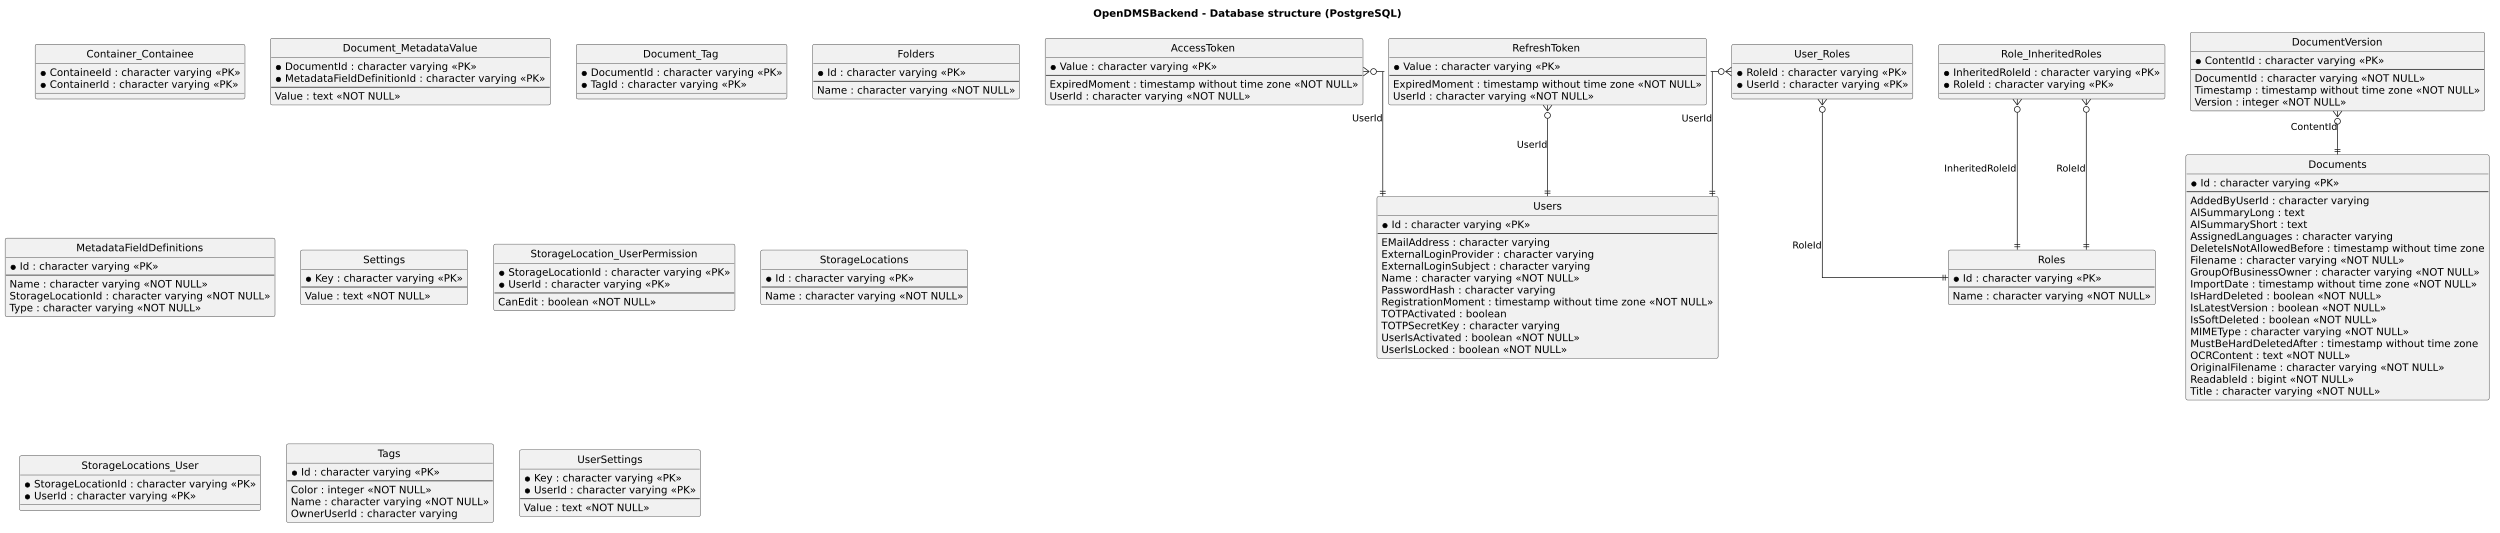
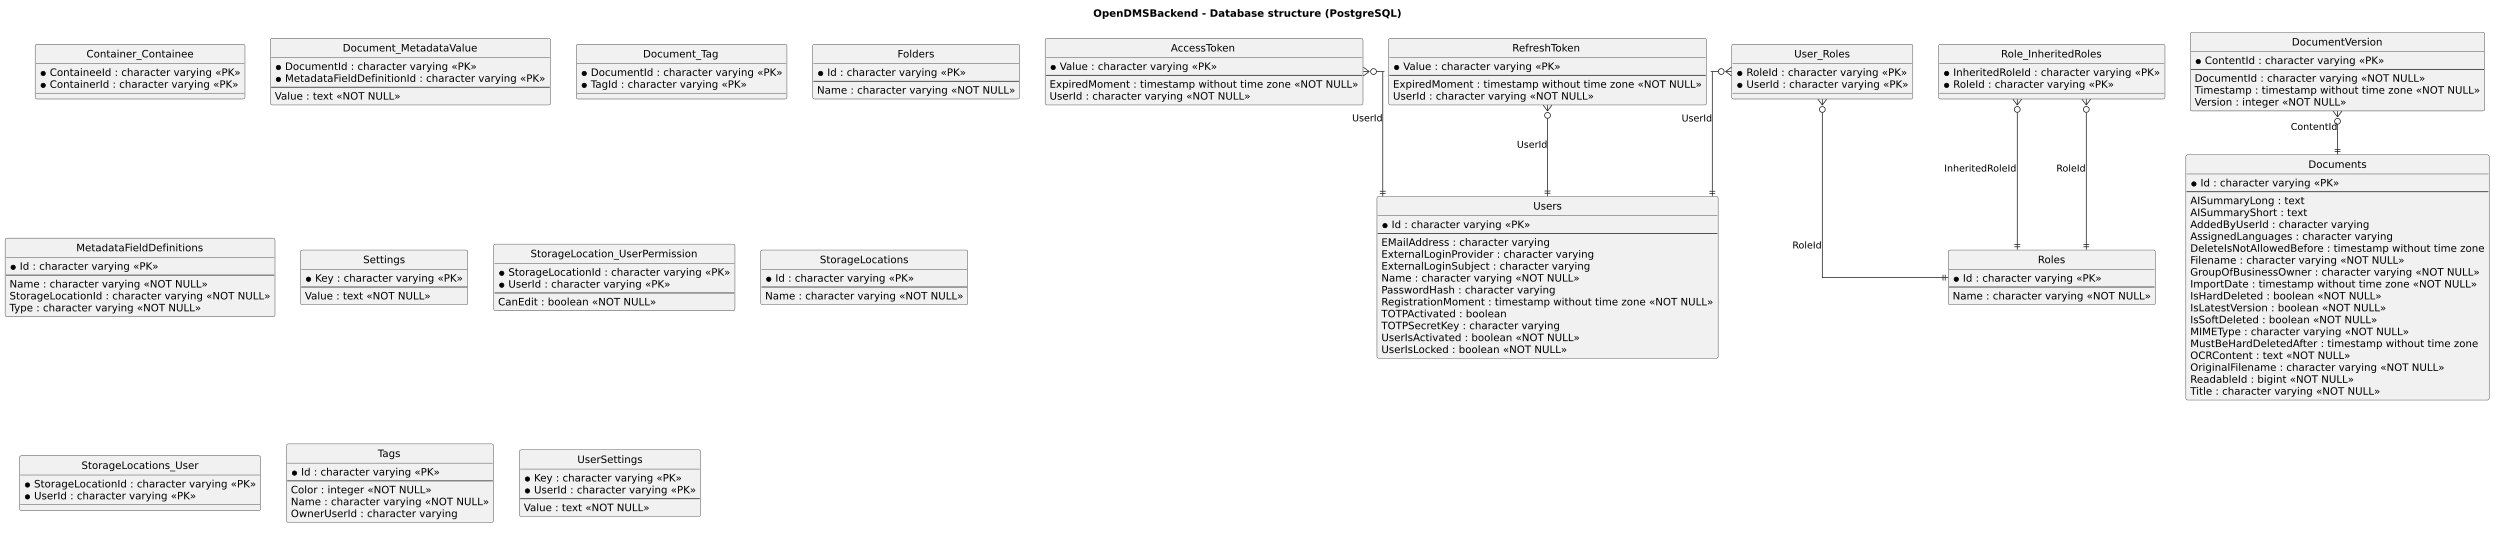
<svg xmlns="http://www.w3.org/2000/svg" version="1.1" data-diagram-type="CLASS" style="width:3421px;height:729px;background:#FFFFFF;" width="3421px" height="729px" viewBox="0 0 3421 729" zoomAndPan="magnify" preserveAspectRatio="none" contentStyleType="text/css">
  <defs />
  <g font-family="sans-serif" lengthAdjust="spacing">
    <g class="title" data-source-line="1">
      <text x="1495.926" y="22.995" fill="#000" font-size="14" textLength="422.324" font-weight="700" font-family="DejaVu Sans">OpenDMSBackend - Database structure (PostgreSQL)</text>
    </g>
    <g class="entity" data-qualified-name="AccessToken" id="ent0001" data-source-line="5">
      <rect x="1430.17" y="52.447" width="434.96" height="91.188" fill="#F1F1F1" style="stroke:#181818;stroke-width:0.5;" rx="2.5" ry="2.5" />
      <text x="1602.208" y="70.442" fill="#000" font-size="14" textLength="90.884" font-family="DejaVu Sans">AccessToken</text>
      <line x1="1431.17" y1="78.744" x2="1864.13" y2="78.744" style="stroke:#181818;stroke-width:0.5;" />
      <g data-visibility-modifier="IE_MANDATORY">
        <ellipse cx="1441.17" cy="92.392" rx="3" ry="3" fill="#000" style="stroke:#000;stroke-width:1;" />
      </g>
      <text x="1450.17" y="95.739" fill="#000" font-size="14" textLength="216.398" font-family="DejaVu Sans">Value : character varying «PK»</text>
      <line x1="1431.17" y1="103.041" x2="1864.13" y2="103.041" style="stroke:#181818;stroke-width:1;" />
      <text x="1436.17" y="120.036" fill="#000" font-size="14" textLength="422.96" font-family="DejaVu Sans">ExpiredMoment : timestamp without time zone «NOT NULL»</text>
      <text x="1436.17" y="136.333" fill="#000" font-size="14" textLength="274.982" font-family="DejaVu Sans">UserId : character varying «NOT NULL»</text>
    </g>
    <g class="entity" data-qualified-name="Container_Containee" id="ent0002" data-source-line="12">
      <rect x="48.08" y="60.597" width="287.153" height="74.891" fill="#F1F1F1" style="stroke:#181818;stroke-width:0.5;" rx="2.5" ry="2.5" />
      <text x="118.314" y="78.592" fill="#000" font-size="14" textLength="146.686" font-family="DejaVu Sans">Container_Containee</text>
      <line x1="49.08" y1="86.894" x2="334.233" y2="86.894" style="stroke:#181818;stroke-width:0.5;" />
      <g data-visibility-modifier="IE_MANDATORY">
        <ellipse cx="59.08" cy="100.542" rx="3" ry="3" fill="#000" style="stroke:#000;stroke-width:1;" />
      </g>
      <text x="68.08" y="103.889" fill="#000" font-size="14" textLength="261.153" font-family="DejaVu Sans">ContaineeId : character varying «PK»</text>
      <g data-visibility-modifier="IE_MANDATORY">
        <ellipse cx="59.08" cy="116.839" rx="3" ry="3" fill="#000" style="stroke:#000;stroke-width:1;" />
      </g>
      <text x="68.08" y="120.186" fill="#000" font-size="14" textLength="258.296" font-family="DejaVu Sans">ContainerId : character varying «PK»</text>
      <line x1="49.08" y1="127.488" x2="334.233" y2="127.488" style="stroke:#181818;stroke-width:0.5;" />
    </g>
-     <g class="entity" data-qualified-name="Document_MetadataValue" id="ent0003" data-source-line="17">
+     <g class="entity" data-qualified-name="DocumentVersion" id="ent0003" data-source-line="17">
+       <rect x="2997.09" y="44.297" width="403.118" height="107.484" fill="#F1F1F1" style="stroke:#181818;stroke-width:0.5;" rx="2.5" ry="2.5" />
+       <text x="3136.1" y="62.292" fill="#000" font-size="14" textLength="125.098" font-family="DejaVu Sans">DocumentVersion</text>
+       <line x1="2998.09" y1="70.594" x2="3399.208" y2="70.594" style="stroke:#181818;stroke-width:0.5;" />
+       <g data-visibility-modifier="IE_MANDATORY">
+         <ellipse cx="3008.09" cy="84.242" rx="3" ry="3" fill="#000" style="stroke:#000;stroke-width:1;" />
+       </g>
+       <text x="3017.09" y="87.589" fill="#000" font-size="14" textLength="245.561" font-family="DejaVu Sans">ContentId : character varying «PK»</text>
+       <line x1="2998.09" y1="94.891" x2="3399.208" y2="94.891" style="stroke:#181818;stroke-width:1;" />
+       <text x="3003.09" y="111.886" fill="#000" font-size="14" textLength="315.602" font-family="DejaVu Sans">DocumentId : character varying «NOT NULL»</text>
+       <text x="3003.09" y="128.183" fill="#000" font-size="14" textLength="391.118" font-family="DejaVu Sans">Timestamp : timestamp without time zone «NOT NULL»</text>
+       <text x="3003.09" y="144.479" fill="#000" font-size="14" textLength="208.701" font-family="DejaVu Sans">Version : integer «NOT NULL»</text>
+     </g>
+     <g class="entity" data-qualified-name="Document_MetadataValue" id="ent0004" data-source-line="25">
      <rect x="370" y="52.447" width="383.301" height="91.188" fill="#F1F1F1" style="stroke:#181818;stroke-width:0.5;" rx="2.5" ry="2.5" />
      <text x="468.972" y="70.442" fill="#000" font-size="14" textLength="185.356" font-family="DejaVu Sans">Document_MetadataValue</text>
      <line x1="371" y1="78.744" x2="752.301" y2="78.744" style="stroke:#181818;stroke-width:0.5;" />
      <g data-visibility-modifier="IE_MANDATORY">
        <ellipse cx="381" cy="92.392" rx="3" ry="3" fill="#000" style="stroke:#000;stroke-width:1;" />
      </g>
      <text x="390" y="95.739" fill="#000" font-size="14" textLength="262.411" font-family="DejaVu Sans">DocumentId : character varying «PK»</text>
      <g data-visibility-modifier="IE_MANDATORY">
        <ellipse cx="381" cy="108.689" rx="3" ry="3" fill="#000" style="stroke:#000;stroke-width:1;" />
      </g>
      <text x="390" y="112.036" fill="#000" font-size="14" textLength="357.301" font-family="DejaVu Sans">MetadataFieldDefinitionId : character varying «PK»</text>
      <line x1="371" y1="119.337" x2="752.301" y2="119.337" style="stroke:#181818;stroke-width:1;" />
      <text x="376" y="136.333" fill="#000" font-size="14" textLength="173.421" font-family="DejaVu Sans">Value : text «NOT NULL»</text>
    </g>
-     <g class="entity" data-qualified-name="Document_Tag" id="ent0004" data-source-line="24">
+     <g class="entity" data-qualified-name="Document_Tag" id="ent0005" data-source-line="32">
      <rect x="788.45" y="60.597" width="288.411" height="74.891" fill="#F1F1F1" style="stroke:#181818;stroke-width:0.5;" rx="2.5" ry="2.5" />
      <text x="879.882" y="78.592" fill="#000" font-size="14" textLength="105.547" font-family="DejaVu Sans">Document_Tag</text>
      <line x1="789.45" y1="86.894" x2="1075.861" y2="86.894" style="stroke:#181818;stroke-width:0.5;" />
      <g data-visibility-modifier="IE_MANDATORY">
        <ellipse cx="799.45" cy="100.542" rx="3" ry="3" fill="#000" style="stroke:#000;stroke-width:1;" />
      </g>
      <text x="808.45" y="103.889" fill="#000" font-size="14" textLength="262.411" font-family="DejaVu Sans">DocumentId : character varying «PK»</text>
      <g data-visibility-modifier="IE_MANDATORY">
        <ellipse cx="799.45" cy="116.839" rx="3" ry="3" fill="#000" style="stroke:#000;stroke-width:1;" />
      </g>
      <text x="808.45" y="120.186" fill="#000" font-size="14" textLength="215.899" font-family="DejaVu Sans">TagId : character varying «PK»</text>
      <line x1="789.45" y1="127.488" x2="1075.861" y2="127.488" style="stroke:#181818;stroke-width:0.5;" />
    </g>
-     <g class="entity" data-qualified-name="Documents" id="ent0005" data-source-line="29">
+     <g class="entity" data-qualified-name="Documents" id="ent0006" data-source-line="37">
      <rect x="2991.13" y="211.777" width="415.047" height="335.641" fill="#F1F1F1" style="stroke:#181818;stroke-width:0.5;" rx="2.5" ry="2.5" />
      <text x="3158.742" y="229.772" fill="#000" font-size="14" textLength="79.823" font-family="DejaVu Sans">Documents</text>
      <line x1="2992.13" y1="238.074" x2="3405.177" y2="238.074" style="stroke:#181818;stroke-width:0.5;" />
      <g data-visibility-modifier="IE_MANDATORY">
        <ellipse cx="3002.13" cy="251.722" rx="3" ry="3" fill="#000" style="stroke:#000;stroke-width:1;" />
      </g>
      <text x="3011.13" y="255.069" fill="#000" font-size="14" textLength="189.882" font-family="DejaVu Sans">Id : character varying «PK»</text>
      <line x1="2992.13" y1="262.371" x2="3405.177" y2="262.371" style="stroke:#181818;stroke-width:1;" />
-       <text x="2997.13" y="279.366" fill="#000" font-size="14" textLength="245.328" font-family="DejaVu Sans">AddedByUserId : character varying</text>
-       <text x="2997.13" y="295.663" fill="#000" font-size="14" textLength="156.98" font-family="DejaVu Sans">AISummaryLong : text</text>
-       <text x="2997.13" y="311.959" fill="#000" font-size="14" textLength="160.426" font-family="DejaVu Sans">AISummaryShort : text</text>
+       <text x="2997.13" y="279.366" fill="#000" font-size="14" textLength="156.98" font-family="DejaVu Sans">AISummaryLong : text</text>
+       <text x="2997.13" y="295.663" fill="#000" font-size="14" textLength="160.426" font-family="DejaVu Sans">AISummaryShort : text</text>
+       <text x="2997.13" y="311.959" fill="#000" font-size="14" textLength="245.328" font-family="DejaVu Sans">AddedByUserId : character varying</text>
      <text x="2997.13" y="328.256" fill="#000" font-size="14" textLength="277.361" font-family="DejaVu Sans">AssignedLanguages : character varying</text>
      <text x="2997.13" y="344.553" fill="#000" font-size="14" textLength="403.047" font-family="DejaVu Sans">DeleteIsNotAllowedBefore : timestamp without time zone</text>
      <text x="2997.13" y="360.85" fill="#000" font-size="14" textLength="294.205" font-family="DejaVu Sans">Filename : character varying «NOT NULL»</text>
      <text x="2997.13" y="377.147" fill="#000" font-size="14" textLength="396.382" font-family="DejaVu Sans">GroupOfBusinessOwner : character varying «NOT NULL»</text>
      <text x="2997.13" y="393.444" fill="#000" font-size="14" textLength="392.465" font-family="DejaVu Sans">ImportDate : timestamp without time zone «NOT NULL»</text>
      <text x="2997.13" y="409.741" fill="#000" font-size="14" textLength="262.042" font-family="DejaVu Sans">IsHardDeleted : boolean «NOT NULL»</text>
      <text x="2997.13" y="426.038" fill="#000" font-size="14" textLength="269.24" font-family="DejaVu Sans">IsLatestVersion : boolean «NOT NULL»</text>
      <text x="2997.13" y="442.334" fill="#000" font-size="14" textLength="256.163" font-family="DejaVu Sans">IsSoftDeleted : boolean «NOT NULL»</text>
      <text x="2997.13" y="458.631" fill="#000" font-size="14" textLength="301.526" font-family="DejaVu Sans">MIMEType : character varying «NOT NULL»</text>
      <text x="2997.13" y="474.928" fill="#000" font-size="14" textLength="395.097" font-family="DejaVu Sans">MustBeHardDeletedAfter : timestamp without time zone</text>
      <text x="2997.13" y="491.225" fill="#000" font-size="14" textLength="220.09" font-family="DejaVu Sans">OCRContent : text «NOT NULL»</text>
      <text x="2997.13" y="507.522" fill="#000" font-size="14" textLength="348.988" font-family="DejaVu Sans">OriginalFilename : character varying «NOT NULL»</text>
      <text x="2997.13" y="523.819" fill="#000" font-size="14" textLength="224.718" font-family="DejaVu Sans">ReadableId : bigint «NOT NULL»</text>
      <text x="2997.13" y="540.116" fill="#000" font-size="14" textLength="260.49" font-family="DejaVu Sans">Title : character varying «NOT NULL»</text>
    </g>
-     <g class="entity" data-qualified-name="DocumentVersion" id="ent0006" data-source-line="51">
-       <rect x="2997.09" y="44.297" width="403.118" height="107.484" fill="#F1F1F1" style="stroke:#181818;stroke-width:0.5;" rx="2.5" ry="2.5" />
-       <text x="3136.1" y="62.292" fill="#000" font-size="14" textLength="125.098" font-family="DejaVu Sans">DocumentVersion</text>
-       <line x1="2998.09" y1="70.594" x2="3399.208" y2="70.594" style="stroke:#181818;stroke-width:0.5;" />
-       <g data-visibility-modifier="IE_MANDATORY">
-         <ellipse cx="3008.09" cy="84.242" rx="3" ry="3" fill="#000" style="stroke:#000;stroke-width:1;" />
-       </g>
-       <text x="3017.09" y="87.589" fill="#000" font-size="14" textLength="245.561" font-family="DejaVu Sans">ContentId : character varying «PK»</text>
-       <line x1="2998.09" y1="94.891" x2="3399.208" y2="94.891" style="stroke:#181818;stroke-width:1;" />
-       <text x="3003.09" y="111.886" fill="#000" font-size="14" textLength="315.602" font-family="DejaVu Sans">DocumentId : character varying «NOT NULL»</text>
-       <text x="3003.09" y="128.183" fill="#000" font-size="14" textLength="391.118" font-family="DejaVu Sans">Timestamp : timestamp without time zone «NOT NULL»</text>
-       <text x="3003.09" y="144.479" fill="#000" font-size="14" textLength="208.701" font-family="DejaVu Sans">Version : integer «NOT NULL»</text>
-     </g>
    <g class="entity" data-qualified-name="Folders" id="ent0007" data-source-line="59">
      <rect x="1111.97" y="60.597" width="283.359" height="74.891" fill="#F1F1F1" style="stroke:#181818;stroke-width:0.5;" rx="2.5" ry="2.5" />
      <text x="1228.121" y="78.592" fill="#000" font-size="14" textLength="51.058" font-family="DejaVu Sans">Folders</text>
      <line x1="1112.97" y1="86.894" x2="1394.329" y2="86.894" style="stroke:#181818;stroke-width:0.5;" />
      <g data-visibility-modifier="IE_MANDATORY">
        <ellipse cx="1122.97" cy="100.542" rx="3" ry="3" fill="#000" style="stroke:#000;stroke-width:1;" />
      </g>
      <text x="1131.97" y="103.889" fill="#000" font-size="14" textLength="189.882" font-family="DejaVu Sans">Id : character varying «PK»</text>
      <line x1="1112.97" y1="111.191" x2="1394.329" y2="111.191" style="stroke:#181818;stroke-width:1;" />
      <text x="1117.97" y="128.186" fill="#000" font-size="14" textLength="271.359" font-family="DejaVu Sans">Name : character varying «NOT NULL»</text>
    </g>
    <g class="entity" data-qualified-name="MetadataFieldDefinitions" id="ent0008" data-source-line="65">
      <rect x="7" y="325.857" width="369.308" height="107.484" fill="#F1F1F1" style="stroke:#181818;stroke-width:0.5;" rx="2.5" ry="2.5" />
      <text x="104.297" y="343.852" fill="#000" font-size="14" textLength="174.713" font-family="DejaVu Sans">MetadataFieldDefinitions</text>
      <line x1="8" y1="352.154" x2="375.308" y2="352.154" style="stroke:#181818;stroke-width:0.5;" />
      <g data-visibility-modifier="IE_MANDATORY">
        <ellipse cx="18" cy="365.802" rx="3" ry="3" fill="#000" style="stroke:#000;stroke-width:1;" />
      </g>
      <text x="27" y="369.149" fill="#000" font-size="14" textLength="189.882" font-family="DejaVu Sans">Id : character varying «PK»</text>
      <line x1="8" y1="376.451" x2="375.308" y2="376.451" style="stroke:#181818;stroke-width:1;" />
      <text x="13" y="393.446" fill="#000" font-size="14" textLength="271.359" font-family="DejaVu Sans">Name : character varying «NOT NULL»</text>
      <text x="13" y="409.743" fill="#000" font-size="14" textLength="357.308" font-family="DejaVu Sans">StorageLocationId : character varying «NOT NULL»</text>
      <text x="13" y="426.039" fill="#000" font-size="14" textLength="264.394" font-family="DejaVu Sans">Type : character varying «NOT NULL»</text>
    </g>
    <g class="entity" data-qualified-name="RefreshToken" id="ent0009" data-source-line="73">
      <rect x="1900.17" y="52.447" width="434.96" height="91.188" fill="#F1F1F1" style="stroke:#181818;stroke-width:0.5;" rx="2.5" ry="2.5" />
      <text x="2069.392" y="70.442" fill="#000" font-size="14" textLength="96.517" font-family="DejaVu Sans">RefreshToken</text>
      <line x1="1901.17" y1="78.744" x2="2334.13" y2="78.744" style="stroke:#181818;stroke-width:0.5;" />
      <g data-visibility-modifier="IE_MANDATORY">
        <ellipse cx="1911.17" cy="92.392" rx="3" ry="3" fill="#000" style="stroke:#000;stroke-width:1;" />
      </g>
      <text x="1920.17" y="95.739" fill="#000" font-size="14" textLength="216.398" font-family="DejaVu Sans">Value : character varying «PK»</text>
      <line x1="1901.17" y1="103.041" x2="2334.13" y2="103.041" style="stroke:#181818;stroke-width:1;" />
      <text x="1906.17" y="120.036" fill="#000" font-size="14" textLength="422.96" font-family="DejaVu Sans">ExpiredMoment : timestamp without time zone «NOT NULL»</text>
      <text x="1906.17" y="136.333" fill="#000" font-size="14" textLength="274.982" font-family="DejaVu Sans">UserId : character varying «NOT NULL»</text>
    </g>
    <g class="entity" data-qualified-name="Role_InheritedRoles" id="ent0010" data-source-line="80">
      <rect x="2652.75" y="60.597" width="309.801" height="74.891" fill="#F1F1F1" style="stroke:#181818;stroke-width:0.5;" rx="2.5" ry="2.5" />
      <text x="2738.146" y="78.592" fill="#000" font-size="14" textLength="139.009" font-family="DejaVu Sans">Role_InheritedRoles</text>
      <line x1="2653.75" y1="86.894" x2="2961.551" y2="86.894" style="stroke:#181818;stroke-width:0.5;" />
      <g data-visibility-modifier="IE_MANDATORY">
        <ellipse cx="2663.75" cy="100.542" rx="3" ry="3" fill="#000" style="stroke:#000;stroke-width:1;" />
      </g>
      <text x="2672.75" y="103.889" fill="#000" font-size="14" textLength="283.801" font-family="DejaVu Sans">InheritedRoleId : character varying «PK»</text>
      <g data-visibility-modifier="IE_MANDATORY">
        <ellipse cx="2663.75" cy="116.839" rx="3" ry="3" fill="#000" style="stroke:#000;stroke-width:1;" />
      </g>
      <text x="2672.75" y="120.186" fill="#000" font-size="14" textLength="220.678" font-family="DejaVu Sans">RoleId : character varying «PK»</text>
      <line x1="2653.75" y1="127.488" x2="2961.551" y2="127.488" style="stroke:#181818;stroke-width:0.5;" />
    </g>
    <g class="entity" data-qualified-name="Roles" id="ent0011" data-source-line="85">
      <rect x="2665.97" y="342.157" width="283.359" height="74.891" fill="#F1F1F1" style="stroke:#181818;stroke-width:0.5;" rx="2.5" ry="2.5" />
      <text x="2788.605" y="360.152" fill="#000" font-size="14" textLength="38.09" font-family="DejaVu Sans">Roles</text>
      <line x1="2666.97" y1="368.454" x2="2948.329" y2="368.454" style="stroke:#181818;stroke-width:0.5;" />
      <g data-visibility-modifier="IE_MANDATORY">
        <ellipse cx="2676.97" cy="382.102" rx="3" ry="3" fill="#000" style="stroke:#000;stroke-width:1;" />
      </g>
      <text x="2685.97" y="385.449" fill="#000" font-size="14" textLength="189.882" font-family="DejaVu Sans">Id : character varying «PK»</text>
      <line x1="2666.97" y1="392.751" x2="2948.329" y2="392.751" style="stroke:#181818;stroke-width:1;" />
      <text x="2671.97" y="409.746" fill="#000" font-size="14" textLength="271.359" font-family="DejaVu Sans">Name : character varying «NOT NULL»</text>
    </g>
    <g class="entity" data-qualified-name="Settings" id="ent0012" data-source-line="91">
      <rect x="411.18" y="342.157" width="228.945" height="74.891" fill="#F1F1F1" style="stroke:#181818;stroke-width:0.5;" rx="2.5" ry="2.5" />
      <text x="496.942" y="360.152" fill="#000" font-size="14" textLength="57.422" font-family="DejaVu Sans">Settings</text>
      <line x1="412.18" y1="368.454" x2="639.125" y2="368.454" style="stroke:#181818;stroke-width:0.5;" />
      <g data-visibility-modifier="IE_MANDATORY">
        <ellipse cx="422.18" cy="382.102" rx="3" ry="3" fill="#000" style="stroke:#000;stroke-width:1;" />
      </g>
      <text x="431.18" y="385.449" fill="#000" font-size="14" textLength="202.945" font-family="DejaVu Sans">Key : character varying «PK»</text>
      <line x1="412.18" y1="392.751" x2="639.125" y2="392.751" style="stroke:#181818;stroke-width:1;" />
      <text x="417.18" y="409.746" fill="#000" font-size="14" textLength="173.421" font-family="DejaVu Sans">Value : text «NOT NULL»</text>
    </g>
    <g class="entity" data-qualified-name="StorageLocation_UserPermission" id="ent0013" data-source-line="97">
      <rect x="675.6" y="334.007" width="330.117" height="91.188" fill="#F1F1F1" style="stroke:#181818;stroke-width:0.5;" rx="2.5" ry="2.5" />
      <text x="725.958" y="352.002" fill="#000" font-size="14" textLength="229.4" font-family="DejaVu Sans">StorageLocation_UserPermission</text>
      <line x1="676.6" y1="360.304" x2="1004.717" y2="360.304" style="stroke:#181818;stroke-width:0.5;" />
      <g data-visibility-modifier="IE_MANDATORY">
        <ellipse cx="686.6" cy="373.952" rx="3" ry="3" fill="#000" style="stroke:#000;stroke-width:1;" />
      </g>
      <text x="695.6" y="377.299" fill="#000" font-size="14" textLength="304.117" font-family="DejaVu Sans">StorageLocationId : character varying «PK»</text>
      <g data-visibility-modifier="IE_MANDATORY">
        <ellipse cx="686.6" cy="390.249" rx="3" ry="3" fill="#000" style="stroke:#000;stroke-width:1;" />
      </g>
      <text x="695.6" y="393.596" fill="#000" font-size="14" textLength="221.792" font-family="DejaVu Sans">UserId : character varying «PK»</text>
      <line x1="676.6" y1="400.898" x2="1004.717" y2="400.898" style="stroke:#181818;stroke-width:1;" />
      <text x="681.6" y="417.893" fill="#000" font-size="14" textLength="216.323" font-family="DejaVu Sans">CanEdit : boolean «NOT NULL»</text>
    </g>
    <g class="entity" data-qualified-name="StorageLocations" id="ent0014" data-source-line="104">
      <rect x="1040.97" y="342.157" width="283.359" height="74.891" fill="#F1F1F1" style="stroke:#181818;stroke-width:0.5;" rx="2.5" ry="2.5" />
      <text x="1121.885" y="360.152" fill="#000" font-size="14" textLength="121.529" font-family="DejaVu Sans">StorageLocations</text>
      <line x1="1041.97" y1="368.454" x2="1323.329" y2="368.454" style="stroke:#181818;stroke-width:0.5;" />
      <g data-visibility-modifier="IE_MANDATORY">
        <ellipse cx="1051.97" cy="382.102" rx="3" ry="3" fill="#000" style="stroke:#000;stroke-width:1;" />
      </g>
      <text x="1060.97" y="385.449" fill="#000" font-size="14" textLength="189.882" font-family="DejaVu Sans">Id : character varying «PK»</text>
      <line x1="1041.97" y1="392.751" x2="1323.329" y2="392.751" style="stroke:#181818;stroke-width:1;" />
      <text x="1046.97" y="409.746" fill="#000" font-size="14" textLength="271.359" font-family="DejaVu Sans">Name : character varying «NOT NULL»</text>
    </g>
    <g class="entity" data-qualified-name="StorageLocations_User" id="ent0015" data-source-line="110">
      <rect x="26.6" y="623.717" width="330.117" height="74.891" fill="#F1F1F1" style="stroke:#181818;stroke-width:0.5;" rx="2.5" ry="2.5" />
      <text x="111.439" y="641.712" fill="#000" font-size="14" textLength="160.439" font-family="DejaVu Sans">StorageLocations_User</text>
      <line x1="27.6" y1="650.014" x2="355.717" y2="650.014" style="stroke:#181818;stroke-width:0.5;" />
      <g data-visibility-modifier="IE_MANDATORY">
        <ellipse cx="37.6" cy="663.662" rx="3" ry="3" fill="#000" style="stroke:#000;stroke-width:1;" />
      </g>
      <text x="46.6" y="667.009" fill="#000" font-size="14" textLength="304.117" font-family="DejaVu Sans">StorageLocationId : character varying «PK»</text>
      <g data-visibility-modifier="IE_MANDATORY">
        <ellipse cx="37.6" cy="679.959" rx="3" ry="3" fill="#000" style="stroke:#000;stroke-width:1;" />
      </g>
      <text x="46.6" y="683.306" fill="#000" font-size="14" textLength="221.792" font-family="DejaVu Sans">UserId : character varying «PK»</text>
      <line x1="27.6" y1="690.608" x2="355.717" y2="690.608" style="stroke:#181818;stroke-width:0.5;" />
    </g>
    <g class="entity" data-qualified-name="Tags" id="ent0016" data-source-line="115">
      <rect x="391.97" y="607.427" width="283.359" height="107.484" fill="#F1F1F1" style="stroke:#181818;stroke-width:0.5;" rx="2.5" ry="2.5" />
      <text x="516.994" y="625.422" fill="#000" font-size="14" textLength="33.312" font-family="DejaVu Sans">Tags</text>
      <line x1="392.97" y1="633.724" x2="674.329" y2="633.724" style="stroke:#181818;stroke-width:0.5;" />
      <g data-visibility-modifier="IE_MANDATORY">
        <ellipse cx="402.97" cy="647.372" rx="3" ry="3" fill="#000" style="stroke:#000;stroke-width:1;" />
      </g>
      <text x="411.97" y="650.719" fill="#000" font-size="14" textLength="189.882" font-family="DejaVu Sans">Id : character varying «PK»</text>
      <line x1="392.97" y1="658.021" x2="674.329" y2="658.021" style="stroke:#181818;stroke-width:1;" />
      <text x="397.97" y="675.016" fill="#000" font-size="14" textLength="192.685" font-family="DejaVu Sans">Color : integer «NOT NULL»</text>
      <text x="397.97" y="691.313" fill="#000" font-size="14" textLength="271.359" font-family="DejaVu Sans">Name : character varying «NOT NULL»</text>
      <text x="397.97" y="707.609" fill="#000" font-size="14" textLength="228.3" font-family="DejaVu Sans">OwnerUserId : character varying</text>
    </g>
-     <g class="entity" data-qualified-name="User_Roles" id="ent0017" data-source-line="123">
+     <g class="entity" data-qualified-name="UserSettings" id="ent0017" data-source-line="123">
+       <rect x="710.76" y="615.567" width="247.792" height="91.188" fill="#F1F1F1" style="stroke:#181818;stroke-width:0.5;" rx="2.5" ry="2.5" />
+       <text x="789.99" y="633.562" fill="#000" font-size="14" textLength="89.332" font-family="DejaVu Sans">UserSettings</text>
+       <line x1="711.76" y1="641.864" x2="957.552" y2="641.864" style="stroke:#181818;stroke-width:0.5;" />
+       <g data-visibility-modifier="IE_MANDATORY">
+         <ellipse cx="721.76" cy="655.512" rx="3" ry="3" fill="#000" style="stroke:#000;stroke-width:1;" />
+       </g>
+       <text x="730.76" y="658.859" fill="#000" font-size="14" textLength="202.945" font-family="DejaVu Sans">Key : character varying «PK»</text>
+       <g data-visibility-modifier="IE_MANDATORY">
+         <ellipse cx="721.76" cy="671.809" rx="3" ry="3" fill="#000" style="stroke:#000;stroke-width:1;" />
+       </g>
+       <text x="730.76" y="675.156" fill="#000" font-size="14" textLength="221.792" font-family="DejaVu Sans">UserId : character varying «PK»</text>
+       <line x1="711.76" y1="682.458" x2="957.552" y2="682.458" style="stroke:#181818;stroke-width:1;" />
+       <text x="716.76" y="699.453" fill="#000" font-size="14" textLength="173.421" font-family="DejaVu Sans">Value : text «NOT NULL»</text>
+     </g>
+     <g class="entity" data-qualified-name="User_Roles" id="ent0018" data-source-line="130">
      <rect x="2369.76" y="60.597" width="247.792" height="74.891" fill="#F1F1F1" style="stroke:#181818;stroke-width:0.5;" rx="2.5" ry="2.5" />
      <text x="2455.156" y="78.592" fill="#000" font-size="14" textLength="77" font-family="DejaVu Sans">User_Roles</text>
      <line x1="2370.76" y1="86.894" x2="2616.552" y2="86.894" style="stroke:#181818;stroke-width:0.5;" />
      <g data-visibility-modifier="IE_MANDATORY">
        <ellipse cx="2380.76" cy="100.542" rx="3" ry="3" fill="#000" style="stroke:#000;stroke-width:1;" />
      </g>
      <text x="2389.76" y="103.889" fill="#000" font-size="14" textLength="220.678" font-family="DejaVu Sans">RoleId : character varying «PK»</text>
      <g data-visibility-modifier="IE_MANDATORY">
        <ellipse cx="2380.76" cy="116.839" rx="3" ry="3" fill="#000" style="stroke:#000;stroke-width:1;" />
      </g>
      <text x="2389.76" y="120.186" fill="#000" font-size="14" textLength="221.792" font-family="DejaVu Sans">UserId : character varying «PK»</text>
      <line x1="2370.76" y1="127.488" x2="2616.552" y2="127.488" style="stroke:#181818;stroke-width:0.5;" />
    </g>
-     <g class="entity" data-qualified-name="Users" id="ent0018" data-source-line="128">
+     <g class="entity" data-qualified-name="Users" id="ent0019" data-source-line="135">
      <rect x="1884.23" y="268.817" width="466.85" height="221.563" fill="#F1F1F1" style="stroke:#181818;stroke-width:0.5;" rx="2.5" ry="2.5" />
      <text x="2098.053" y="286.812" fill="#000" font-size="14" textLength="39.204" font-family="DejaVu Sans">Users</text>
      <line x1="1885.23" y1="295.114" x2="2350.08" y2="295.114" style="stroke:#181818;stroke-width:0.5;" />
      <g data-visibility-modifier="IE_MANDATORY">
        <ellipse cx="1895.23" cy="308.762" rx="3" ry="3" fill="#000" style="stroke:#000;stroke-width:1;" />
      </g>
      <text x="1904.23" y="312.109" fill="#000" font-size="14" textLength="189.882" font-family="DejaVu Sans">Id : character varying «PK»</text>
      <line x1="1885.23" y1="319.411" x2="2350.08" y2="319.411" style="stroke:#181818;stroke-width:1;" />
      <text x="1890.23" y="336.406" fill="#000" font-size="14" textLength="231.253" font-family="DejaVu Sans">EMailAddress : character varying</text>
      <text x="1890.23" y="352.703" fill="#000" font-size="14" textLength="292.202" font-family="DejaVu Sans">ExternalLoginProvider : character varying</text>
      <text x="1890.23" y="368.999" fill="#000" font-size="14" textLength="286.344" font-family="DejaVu Sans">ExternalLoginSubject : character varying</text>
      <text x="1890.23" y="385.296" fill="#000" font-size="14" textLength="271.359" font-family="DejaVu Sans">Name : character varying «NOT NULL»</text>
      <text x="1890.23" y="401.593" fill="#000" font-size="14" textLength="239.203" font-family="DejaVu Sans">PasswordHash : character varying</text>
      <text x="1890.23" y="417.89" fill="#000" font-size="14" textLength="454.85" font-family="DejaVu Sans">RegistrationMoment : timestamp without time zone «NOT NULL»</text>
      <text x="1890.23" y="434.187" fill="#000" font-size="14" textLength="172.662" font-family="DejaVu Sans">TOTPActivated : boolean</text>
      <text x="1890.23" y="450.484" fill="#000" font-size="14" textLength="245.362" font-family="DejaVu Sans">TOTPSecretKey : character varying</text>
      <text x="1890.23" y="466.781" fill="#000" font-size="14" textLength="271.824" font-family="DejaVu Sans">UserIsActivated : boolean «NOT NULL»</text>
      <text x="1890.23" y="483.078" fill="#000" font-size="14" textLength="254.987" font-family="DejaVu Sans">UserIsLocked : boolean «NOT NULL»</text>
    </g>
-     <g class="entity" data-qualified-name="UserSettings" id="ent0019" data-source-line="143">
-       <rect x="710.76" y="615.567" width="247.792" height="91.188" fill="#F1F1F1" style="stroke:#181818;stroke-width:0.5;" rx="2.5" ry="2.5" />
-       <text x="789.99" y="633.562" fill="#000" font-size="14" textLength="89.332" font-family="DejaVu Sans">UserSettings</text>
-       <line x1="711.76" y1="641.864" x2="957.552" y2="641.864" style="stroke:#181818;stroke-width:0.5;" />
-       <g data-visibility-modifier="IE_MANDATORY">
-         <ellipse cx="721.76" cy="655.512" rx="3" ry="3" fill="#000" style="stroke:#000;stroke-width:1;" />
-       </g>
-       <text x="730.76" y="658.859" fill="#000" font-size="14" textLength="202.945" font-family="DejaVu Sans">Key : character varying «PK»</text>
-       <g data-visibility-modifier="IE_MANDATORY">
-         <ellipse cx="721.76" cy="671.809" rx="3" ry="3" fill="#000" style="stroke:#000;stroke-width:1;" />
-       </g>
-       <text x="730.76" y="675.156" fill="#000" font-size="14" textLength="221.792" font-family="DejaVu Sans">UserId : character varying «PK»</text>
-       <line x1="711.76" y1="682.458" x2="957.552" y2="682.458" style="stroke:#181818;stroke-width:1;" />
-       <text x="716.76" y="699.453" fill="#000" font-size="14" textLength="173.421" font-family="DejaVu Sans">Value : text «NOT NULL»</text>
-     </g>
-     <g class="link" data-entity-1="ent0001" data-entity-2="ent0018" id="lnk20" data-source-line="150" data-link-type="crowfoot">
+     <g class="link" data-entity-1="ent0001" data-entity-2="ent0019" id="lnk20" data-source-line="150" data-link-type="crowfoot">
      <path d="M1883.56,97.907 C1899.92,97.907 1892.2,97.907 1892.2,97.907 C1892.2,97.907 1892.2,181.847 1892.2,260.677" style="stroke:#181818;stroke-width:1;" fill="none" id="AccessToken-Users" codeLine="150" />
      <line x1="1873.56" y1="97.907" x2="1865.56" y2="103.907" style="stroke:#181818;stroke-width:1;" />
      <line x1="1873.56" y1="97.907" x2="1865.56" y2="91.907" style="stroke:#181818;stroke-width:1;" />
      <line x1="1873.56" y1="97.907" x2="1865.56" y2="97.907" style="stroke:#181818;stroke-width:1;" />
      <ellipse cx="1879.56" cy="97.907" rx="4" ry="4" fill="none" style="stroke:#181818;stroke-width:1;" />
      <line x1="1896.2" y1="264.677" x2="1888.2" y2="264.677" style="stroke:#181818;stroke-width:1;" />
      <line x1="1896.2" y1="261.677" x2="1888.2" y2="261.677" style="stroke:#181818;stroke-width:1;" />
      <line x1="1892.2" y1="260.677" x2="1892.2" y2="268.677" style="stroke:#181818;stroke-width:1;" />
      <text x="1850.2" y="166.034" fill="#000" font-size="13" textLength="41.717" font-family="DejaVu Sans">UserId</text>
    </g>
-     <g class="link" data-entity-1="ent0006" data-entity-2="ent0005" id="lnk21" data-source-line="151" data-link-type="crowfoot">
+     <g class="link" data-entity-1="ent0003" data-entity-2="ent0006" id="lnk21" data-source-line="151" data-link-type="crowfoot">
      <path d="M3198.65,169.997 C3198.65,187.557 3198.65,182.087 3198.65,203.487" style="stroke:#181818;stroke-width:1;" fill="none" id="DocumentVersion-Documents" codeLine="151" />
      <line x1="3198.65" y1="159.997" x2="3192.65" y2="151.997" style="stroke:#181818;stroke-width:1;" />
      <line x1="3198.65" y1="159.997" x2="3204.65" y2="151.997" style="stroke:#181818;stroke-width:1;" />
      <line x1="3198.65" y1="159.997" x2="3198.65" y2="151.997" style="stroke:#181818;stroke-width:1;" />
      <ellipse cx="3198.65" cy="165.997" rx="4" ry="4" fill="none" style="stroke:#181818;stroke-width:1;" />
      <line x1="3202.65" y1="207.487" x2="3194.65" y2="207.487" style="stroke:#181818;stroke-width:1;" />
      <line x1="3202.65" y1="204.487" x2="3194.65" y2="204.487" style="stroke:#181818;stroke-width:1;" />
      <line x1="3198.65" y1="203.487" x2="3198.65" y2="211.487" style="stroke:#181818;stroke-width:1;" />
      <text x="3134.65" y="177.804" fill="#000" font-size="13" textLength="63.788" font-family="DejaVu Sans">ContentId</text>
    </g>
-     <g class="link" data-entity-1="ent0009" data-entity-2="ent0018" id="lnk22" data-source-line="152" data-link-type="crowfoot">
+     <g class="link" data-entity-1="ent0009" data-entity-2="ent0019" id="lnk22" data-source-line="152" data-link-type="crowfoot">
      <path d="M2117.65,161.907 C2117.65,195.637 2117.65,216.987 2117.65,260.407" style="stroke:#181818;stroke-width:1;" fill="none" id="RefreshToken-Users" codeLine="152" />
      <line x1="2117.65" y1="151.907" x2="2111.65" y2="143.907" style="stroke:#181818;stroke-width:1;" />
      <line x1="2117.65" y1="151.907" x2="2123.65" y2="143.907" style="stroke:#181818;stroke-width:1;" />
      <line x1="2117.65" y1="151.907" x2="2117.65" y2="143.907" style="stroke:#181818;stroke-width:1;" />
      <ellipse cx="2117.65" cy="157.907" rx="4" ry="4" fill="none" style="stroke:#181818;stroke-width:1;" />
      <line x1="2121.65" y1="264.407" x2="2113.65" y2="264.407" style="stroke:#181818;stroke-width:1;" />
      <line x1="2121.65" y1="261.407" x2="2113.65" y2="261.407" style="stroke:#181818;stroke-width:1;" />
      <line x1="2117.65" y1="260.407" x2="2117.65" y2="268.407" style="stroke:#181818;stroke-width:1;" />
      <text x="2075.65" y="202.224" fill="#000" font-size="13" textLength="41.717" font-family="DejaVu Sans">UserId</text>
    </g>
    <g class="link" data-entity-1="ent0010" data-entity-2="ent0011" id="lnk23" data-source-line="153" data-link-type="crowfoot">
      <path d="M2760.43,153.717 C2760.43,207.517 2760.43,279.777 2760.43,333.697" style="stroke:#181818;stroke-width:1;" fill="none" id="Role_InheritedRoles-Roles" codeLine="153" />
      <line x1="2760.43" y1="143.717" x2="2754.43" y2="135.717" style="stroke:#181818;stroke-width:1;" />
      <line x1="2760.43" y1="143.717" x2="2766.43" y2="135.717" style="stroke:#181818;stroke-width:1;" />
      <line x1="2760.43" y1="143.717" x2="2760.43" y2="135.717" style="stroke:#181818;stroke-width:1;" />
      <ellipse cx="2760.43" cy="149.717" rx="4" ry="4" fill="none" style="stroke:#181818;stroke-width:1;" />
      <line x1="2764.43" y1="337.697" x2="2756.43" y2="337.697" style="stroke:#181818;stroke-width:1;" />
      <line x1="2764.43" y1="334.697" x2="2756.43" y2="334.697" style="stroke:#181818;stroke-width:1;" />
      <line x1="2760.43" y1="333.697" x2="2760.43" y2="341.697" style="stroke:#181818;stroke-width:1;" />
      <text x="2660.43" y="234.774" fill="#000" font-size="13" textLength="99.296" font-family="DejaVu Sans">InheritedRoleId</text>
    </g>
    <g class="link" data-entity-1="ent0010" data-entity-2="ent0011" id="lnk24" data-source-line="154" data-link-type="crowfoot">
      <path d="M2854.88,153.717 C2854.88,207.517 2854.88,279.777 2854.88,333.697" style="stroke:#181818;stroke-width:1;" fill="none" id="Role_InheritedRoles-Roles-1" codeLine="154" />
      <line x1="2854.88" y1="143.717" x2="2848.88" y2="135.717" style="stroke:#181818;stroke-width:1;" />
      <line x1="2854.88" y1="143.717" x2="2860.88" y2="135.717" style="stroke:#181818;stroke-width:1;" />
      <line x1="2854.88" y1="143.717" x2="2854.88" y2="135.717" style="stroke:#181818;stroke-width:1;" />
      <ellipse cx="2854.88" cy="149.717" rx="4" ry="4" fill="none" style="stroke:#181818;stroke-width:1;" />
      <line x1="2858.88" y1="337.697" x2="2850.88" y2="337.697" style="stroke:#181818;stroke-width:1;" />
      <line x1="2858.88" y1="334.697" x2="2850.88" y2="334.697" style="stroke:#181818;stroke-width:1;" />
      <line x1="2854.88" y1="333.697" x2="2854.88" y2="341.697" style="stroke:#181818;stroke-width:1;" />
      <text x="2813.88" y="234.774" fill="#000" font-size="13" textLength="40.682" font-family="DejaVu Sans">RoleId</text>
    </g>
-     <g class="link" data-entity-1="ent0017" data-entity-2="ent0011" id="lnk25" data-source-line="155" data-link-type="crowfoot">
+     <g class="link" data-entity-1="ent0018" data-entity-2="ent0011" id="lnk25" data-source-line="155" data-link-type="crowfoot">
      <path d="M2493.65,153.757 C2493.65,230.567 2493.65,379.907 2493.65,379.907 C2493.65,379.907 2574.6,379.907 2657.81,379.907" style="stroke:#181818;stroke-width:1;" fill="none" id="User_Roles-Roles" codeLine="155" />
      <line x1="2493.65" y1="143.757" x2="2487.65" y2="135.757" style="stroke:#181818;stroke-width:1;" />
      <line x1="2493.65" y1="143.757" x2="2499.65" y2="135.757" style="stroke:#181818;stroke-width:1;" />
      <line x1="2493.65" y1="143.757" x2="2493.65" y2="135.757" style="stroke:#181818;stroke-width:1;" />
      <ellipse cx="2493.65" cy="149.757" rx="4" ry="4" fill="none" style="stroke:#181818;stroke-width:1;" />
      <line x1="2661.81" y1="375.907" x2="2661.81" y2="383.907" style="stroke:#181818;stroke-width:1;" />
      <line x1="2658.81" y1="375.907" x2="2658.81" y2="383.907" style="stroke:#181818;stroke-width:1;" />
      <line x1="2657.81" y1="379.907" x2="2665.81" y2="379.907" style="stroke:#181818;stroke-width:1;" />
      <text x="2452.65" y="339.984" fill="#000" font-size="13" textLength="40.682" font-family="DejaVu Sans">RoleId</text>
    </g>
-     <g class="link" data-entity-1="ent0017" data-entity-2="ent0018" id="lnk26" data-source-line="156" data-link-type="crowfoot">
+     <g class="link" data-entity-1="ent0018" data-entity-2="ent0019" id="lnk26" data-source-line="156" data-link-type="crowfoot">
      <path d="M2351.33,97.907 C2335.73,97.907 2343.11,97.907 2343.11,97.907 C2343.11,97.907 2343.11,181.847 2343.11,260.677" style="stroke:#181818;stroke-width:1;" fill="none" id="User_Roles-Users" codeLine="156" />
      <line x1="2361.33" y1="97.907" x2="2369.33" y2="91.907" style="stroke:#181818;stroke-width:1;" />
      <line x1="2361.33" y1="97.907" x2="2369.33" y2="103.907" style="stroke:#181818;stroke-width:1;" />
      <line x1="2361.33" y1="97.907" x2="2369.33" y2="97.907" style="stroke:#181818;stroke-width:1;" />
      <ellipse cx="2355.33" cy="97.907" rx="4" ry="4" fill="none" style="stroke:#181818;stroke-width:1;" />
      <line x1="2347.11" y1="264.677" x2="2339.11" y2="264.677" style="stroke:#181818;stroke-width:1;" />
      <line x1="2347.11" y1="261.677" x2="2339.11" y2="261.677" style="stroke:#181818;stroke-width:1;" />
      <line x1="2343.11" y1="260.677" x2="2343.11" y2="268.677" style="stroke:#181818;stroke-width:1;" />
      <text x="2301.11" y="166.244" fill="#000" font-size="13" textLength="41.717" font-family="DejaVu Sans">UserId</text>
    </g>
  </g>
</svg>
